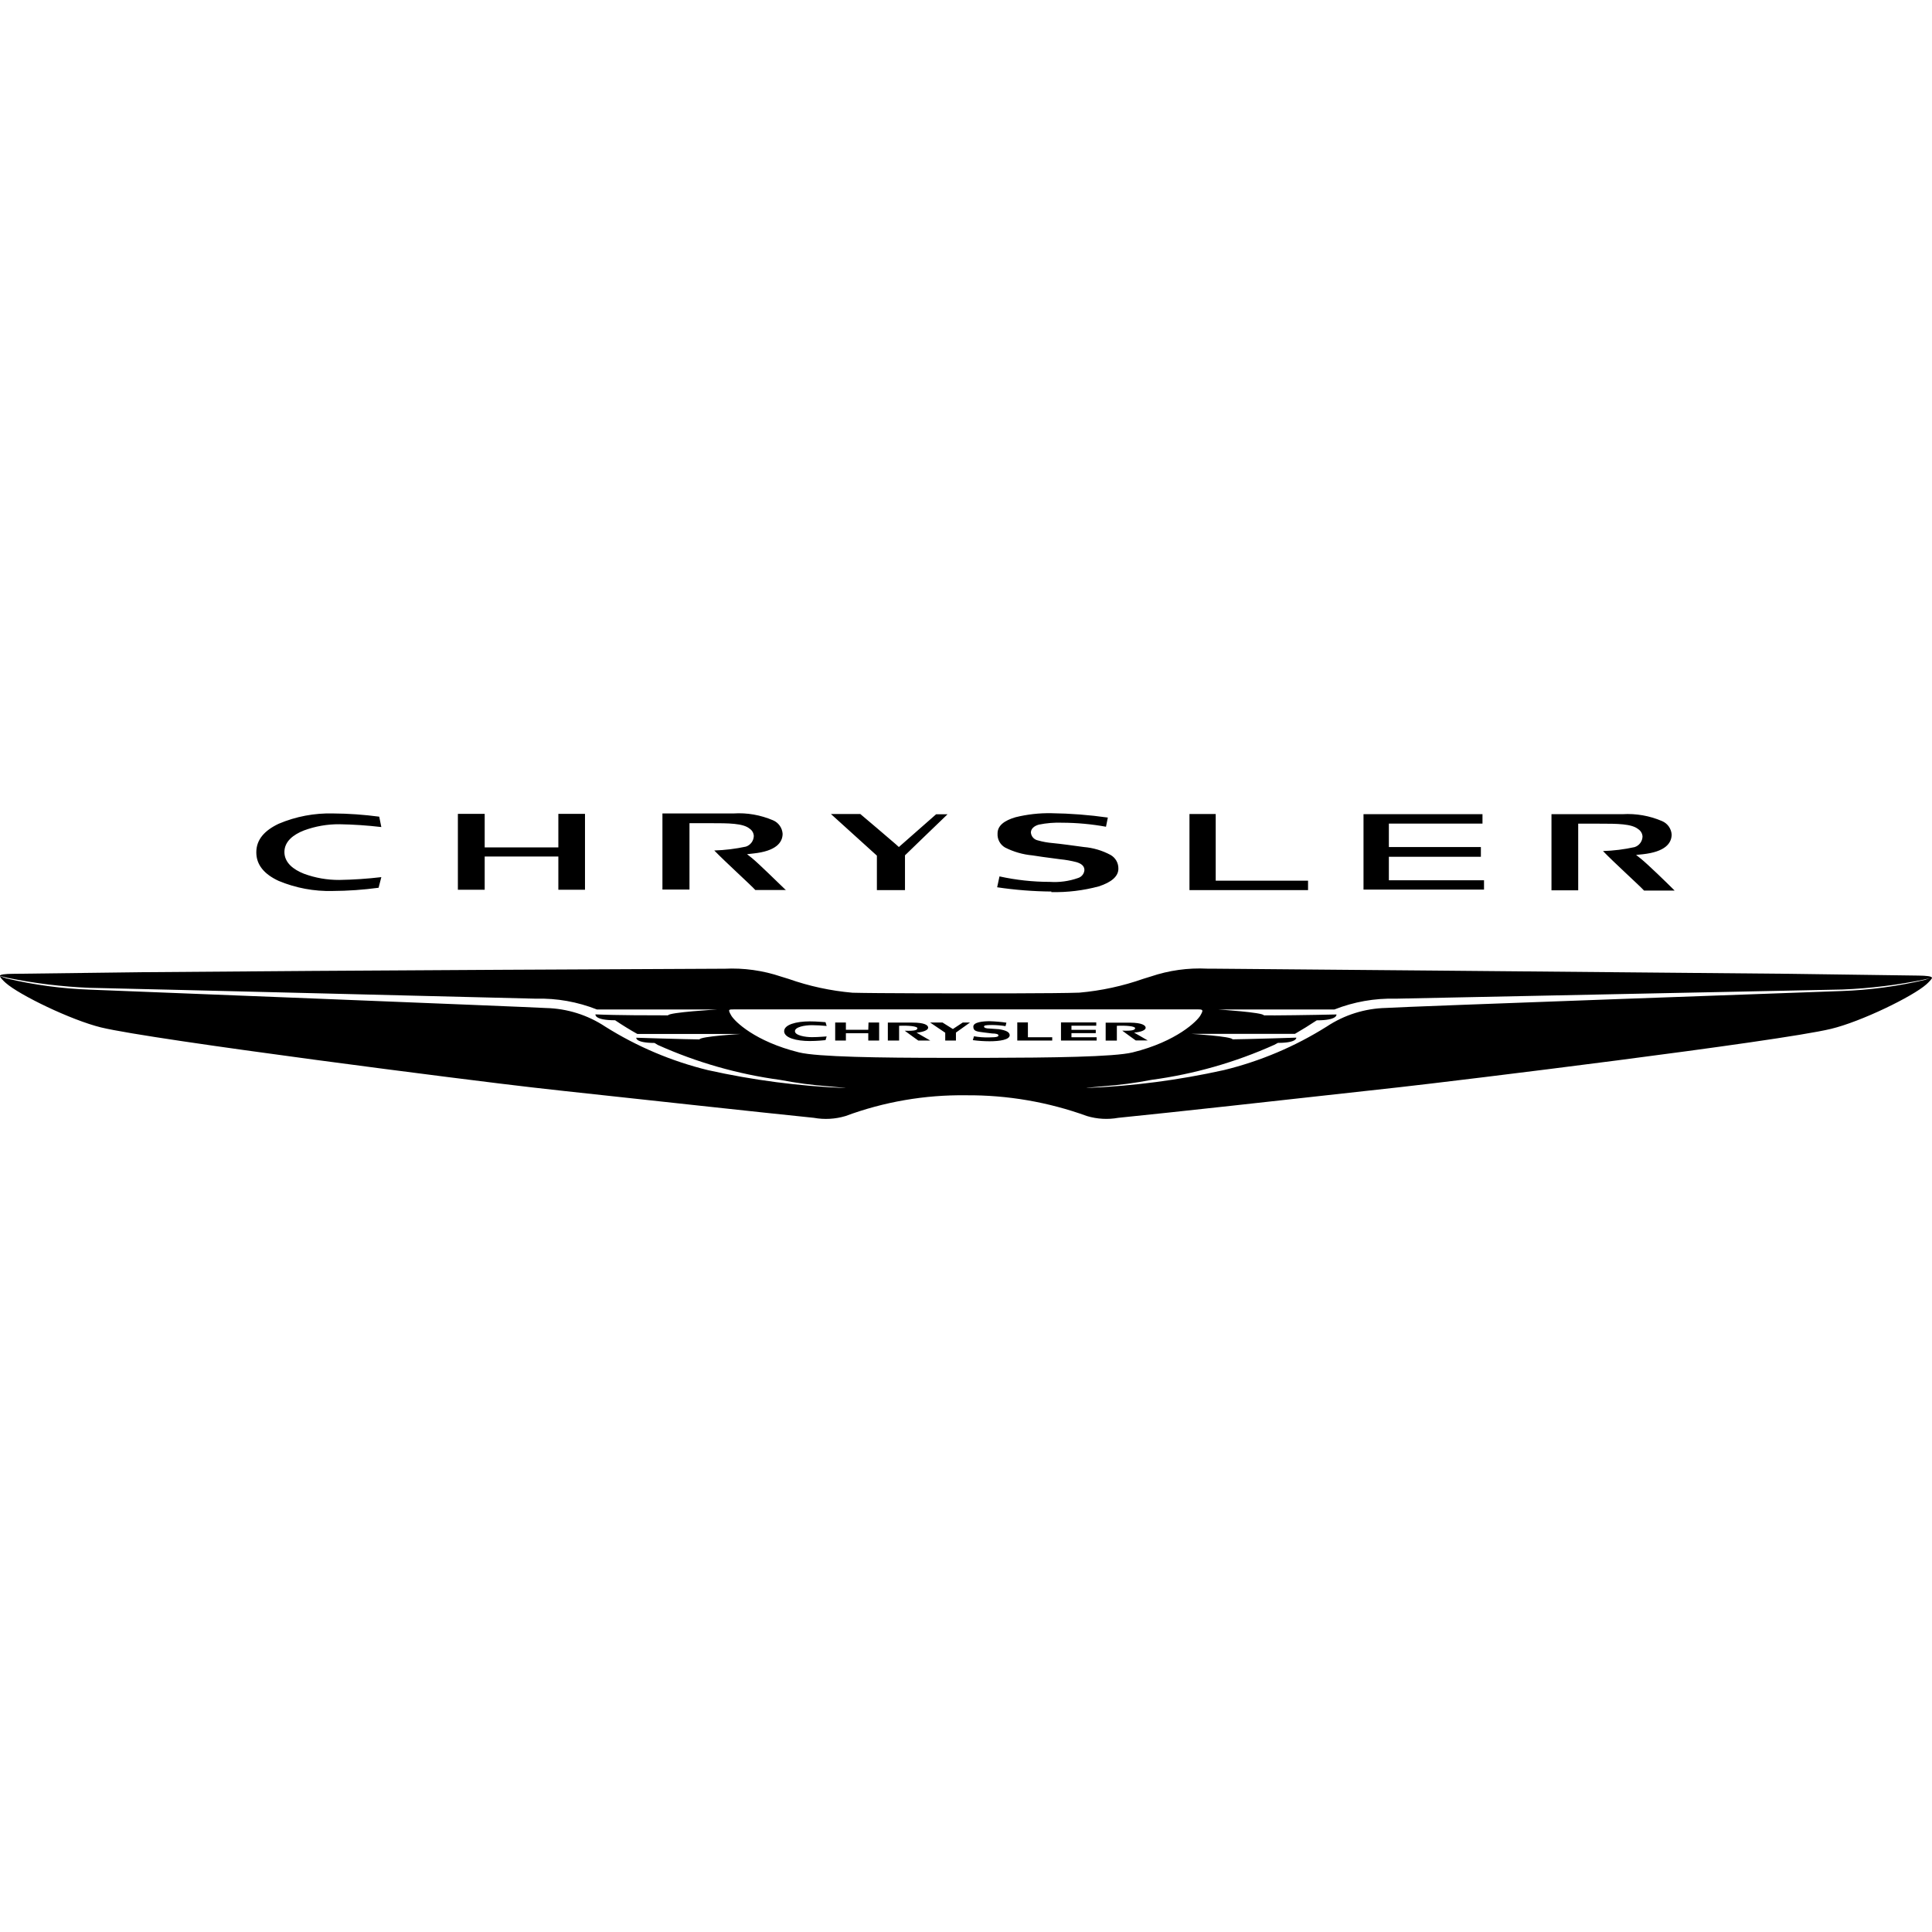
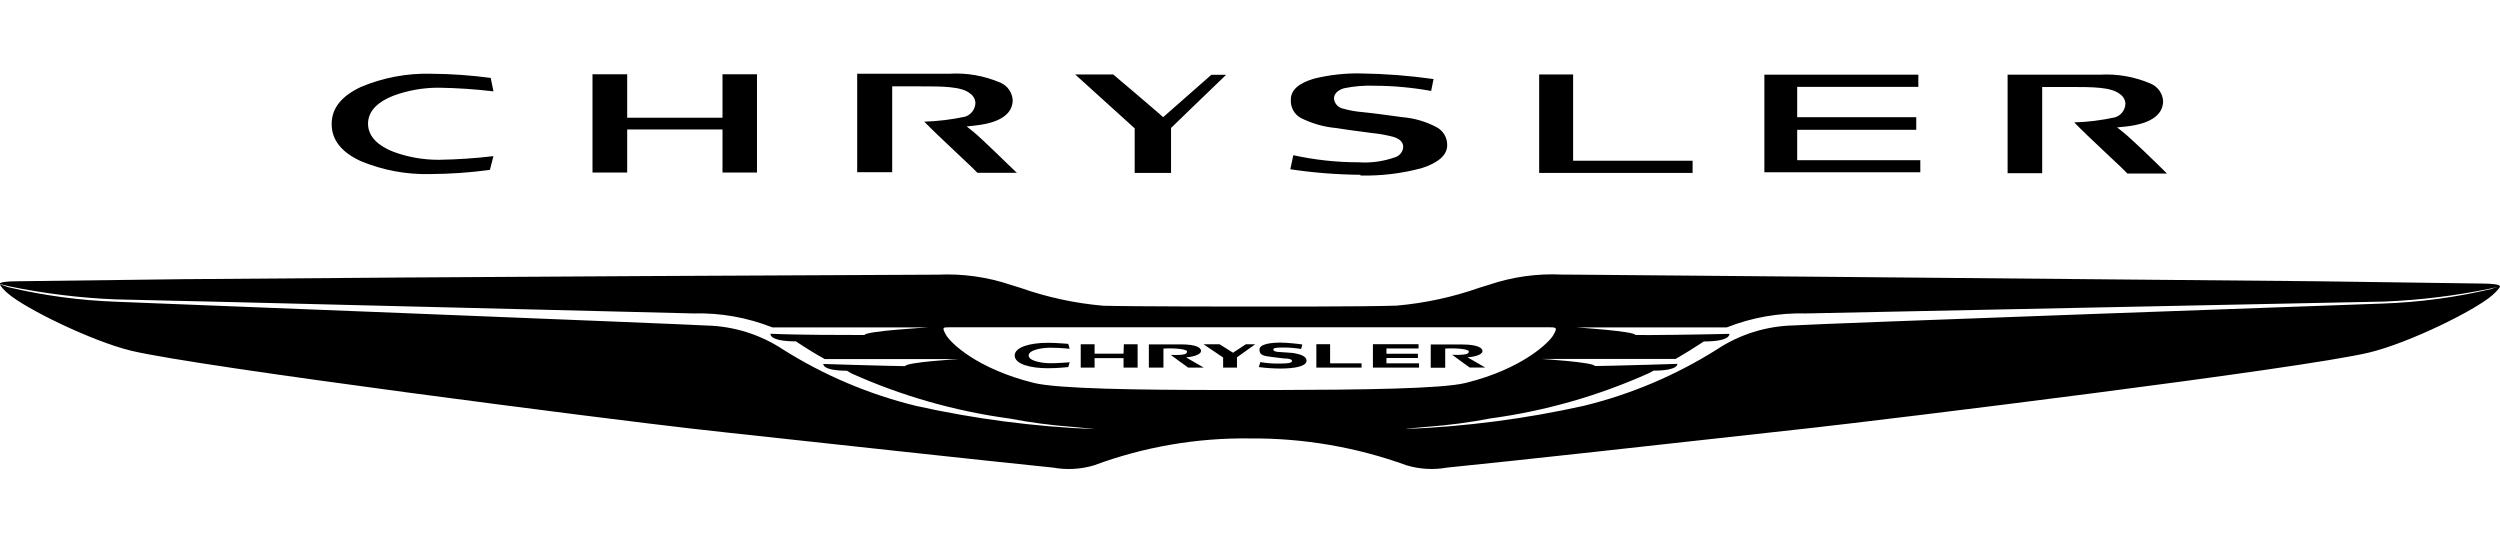
- <svg xmlns="http://www.w3.org/2000/svg" fill="#000000" role="img" viewBox="0 0 24 24">
+ <svg xmlns="http://www.w3.org/2000/svg" fill="#000000" role="img" viewBox="0.000 9.397 24.000 5.157">
  <path d="M24 12.146c0-0.0 0-.001 0-.001l-.001 0c-.004-.017-.064-.025-.172-.026l-1.595-.022c-2.439-.022-6.979-.064-7.185-.064h-.05a1.895 1.895 0 0 0-.703.098l-.091.028a3.255 3.255 0 0 1-.795.172c-.284.011-1.363.009-1.409.009s-1.126 0-1.409-.008a3.243 3.243 0 0 1-.795-.172l-.091-.028a1.905 1.905 0 0 0-.704-.098h-.044c-.207 0-4.747.021-7.185.043l-1.601.02c-.109 0-.173.009-.172.026l.091.023c.336.069.677.111 1.02.125.653.013 5.435.133 5.55.135.258-.007.515.039.756.134h1.497s-.605.035-.613.073h-.037c-.151 0-.607 0-.865-.012 0 0-.019.073.244.073.092.062.188.121.276.17h1.287s-.505.03-.515.068c-.06 0-.28-.006-.491-.012l-.294-.009s-.015.064.227.065l.041.025c.483.217.995.363 1.52.434.199.038.4.065.603.08 0 0 .244.022.202.021a9.649 9.649 0 0 1-1.701-.222 4.32 4.32 0 0 1-1.276-.54 1.392 1.392 0 0 0-.738-.232c-.17-.012-5.649-.228-5.66-.228a5.343 5.343 0 0 1-1.043-.14L0 12.126c0 .015.038.055.071.084.169.15.81.461 1.184.553.649.157 4.644.665 5.354.745l.393.044c1.073.116 2.421.264 3.108.334a.844.844 0 0 0 .393-.022A4.145 4.145 0 0 1 12 13.606a4.312 4.312 0 0 1 1.503.258.835.835 0 0 0 .388.022c.687-.069 2.04-.219 3.103-.337l.398-.044c.71-.079 4.704-.567 5.353-.724.375-.09 1.015-.402 1.185-.553.03-.027.067-.065.07-.081l.001-0c0-0-0-.001-0-.001zm-12.265.995c-.795 0-1.581-.011-1.81-.068-.545-.135-.799-.384-.842-.459-.043-.076-.032-.075.035-.075h5.76c.068 0 .073.007.034.075-.038.068-.294.324-.841.459-.229.057-1.015.066-1.81.068h-.526zm12.188-.971a5.345 5.345 0 0 1-1.044.141c-.012 0-5.497.196-5.661.21a1.392 1.392 0 0 0-.738.232 4.32 4.32 0 0 1-1.276.54 9.649 9.649 0 0 1-1.701.222c-.042 0 .202-.021.202-.021a5.187 5.187 0 0 0 .602-.08 5.519 5.519 0 0 0 1.521-.434l.047-.025c.241 0 .228-.065.228-.065l-.294.009c-.218.006-.442.012-.498.012-.01-.037-.511-.068-.511-.068h1.286a5.359 5.359 0 0 0 .271-.168c.263 0 .245-.073.245-.073-.283.007-.809.014-.902.011-.009-.037-.569-.073-.569-.073h1.446a1.933 1.933 0 0 1 .76-.134l5.553-.114a6.361 6.361 0 0 0 1.02-.125l.068-.017-.054.018zm-11.963.532h.09l-.175.125v.099h-.133v-.097l-.188-.127h.154l.129.081.123-.081zm.809.183h.302v.041h-.434v-.225h.132v.184zm.541 0h.313v.041h-.443v-.225h.438v.041h-.308v.051h.302v.041h-.302v.05zm-2.522-.183h.133v.224h-.135v-.091h-.278v.091h-.133v-.224h.133v.09h.278l.003-.09zm.598.126l.17.098h-.149s-.136-.097-.168-.122c.135.005.157-.01.157-.032s-.106-.035-.227-.029v.183h-.14v-.223h.305c.15 0 .196.031.196.063 0 .029-.055.054-.144.062zm2.715-.056c0-.023-.106-.035-.227-.029v.184h-.139v-.223h.301c.15 0 .196.034.196.063 0 .029-.055.054-.144.06l.17.098h-.149s-.136-.097-.168-.122c.134.005.16-.01.16-.032zm-1.558.087c0 .057-.123.076-.251.076a1.611 1.611 0 0 1-.207-.014l.014-.048a.939.939 0 0 0 .189.014c.108 0 .115-.013.115-.026 0-.014-.03-.023-.079-.023l-.098-.012c-.095-.012-.135-.016-.135-.073s.124-.067.203-.067a1.814 1.814 0 0 1 .208.018l-.011.043a1.138 1.138 0 0 0-.164-.014c-.084 0-.103.005-.103.02s.028.024.07.024l.114.008c.089.014.133.035.135.074zM9.875 12.81c0 .052.127.074.211.074s.164-.009.183-.009l-.014.046c-.024.002-.106.011-.196.011-.168 0-.318-.04-.318-.122s.15-.122.318-.122c.098 0 .176.01.196.01l.014.047a1.964 1.964 0 0 0-.183-.01c-.088 0-.211.022-.211.075zm.997-2.2l-.55-.498h.365l.209.177.229.196.041.037.041-.036.422-.371h.142c-.178.17-.509.491-.509.491l-.02.019v.432h-.349v-.428l-.021-.019zm5.377.447h-1.473v-.945h.326v.828h1.147v.117zm2.186-.006H16.938v-.937h1.478v.117h-1.163v.291h1.143v.121h-1.143v.292h1.182v.116zm-12.414.002h-.333v-.943h.333v.417h.915V10.11h.331v.943h-.331V10.64h-.915v.413zm2.544-.003H8.229v-.945h.883c.168-.011.336.019.491.085a.196.196 0 0 1 .119.168c-.001.108-.081.214-.361.244l-.081.009.062.049c.089.073.312.294.416.393l.01.003h-.385c-.057-.063-.373-.349-.51-.491a2.199 2.199 0 0 0 .393-.048.143.143 0 0 0 .098-.132.115.115 0 0 0-.052-.091c-.081-.068-.265-.068-.481-.068h-.266v.824zm4.906-.242c0-.057-.049-.083-.098-.098a1.295 1.295 0 0 0-.203-.036c-.184-.024-.279-.037-.344-.048a.938.938 0 0 1-.341-.098.187.187 0 0 1-.093-.173c-.001-.099.084-.162.223-.203.146-.036.296-.053.447-.05.234.003.468.021.7.054l-.023.114a3.124 3.124 0 0 0-.541-.05 1.229 1.229 0 0 0-.294.024c-.061.017-.098.054-.098.098a.109.109 0 0 0 .088.098c.06.017.121.028.183.033.103.01.248.03.387.049a.851.851 0 0 1 .331.098.191.191 0 0 1 .098.17c.001.096-.086.17-.244.221a2.094 2.094 0 0 1-.589.071l.001-.007a4.833 4.833 0 0 1-.674-.053l.029-.135c.205.045.415.068.625.068a.875.875 0 0 0 .351-.048.112.112 0 0 0 .079-.098zm-10.287-.221c0-.158.103-.271.278-.354a1.622 1.622 0 0 1 .678-.128c.191.001.382.015.571.04l.026.129a5.131 5.131 0 0 0-.521-.035 1.24 1.24 0 0 0-.44.077c-.133.052-.243.137-.243.269.001.132.111.217.243.269.141.052.29.078.44.077a5.131 5.131 0 0 0 .521-.035l-.034.132a4.438 4.438 0 0 1-.571.04 1.632 1.632 0 0 1-.67-.125c-.18-.083-.278-.2-.278-.354zm16.421.473h-.332v-.946h.883a1.079 1.079 0 0 1 .491.086.196.196 0 0 1 .119.167c-.001.109-.081.215-.361.245l-.081.008.062.049c.089.073.312.289.416.393v.001h-.379c-.057-.063-.374-.349-.51-.491a2.118 2.118 0 0 0 .393-.049.142.142 0 0 0 .098-.131.115.115 0 0 0-.052-.091c-.082-.069-.265-.069-.481-.069h-.266v.827z" />
</svg>
